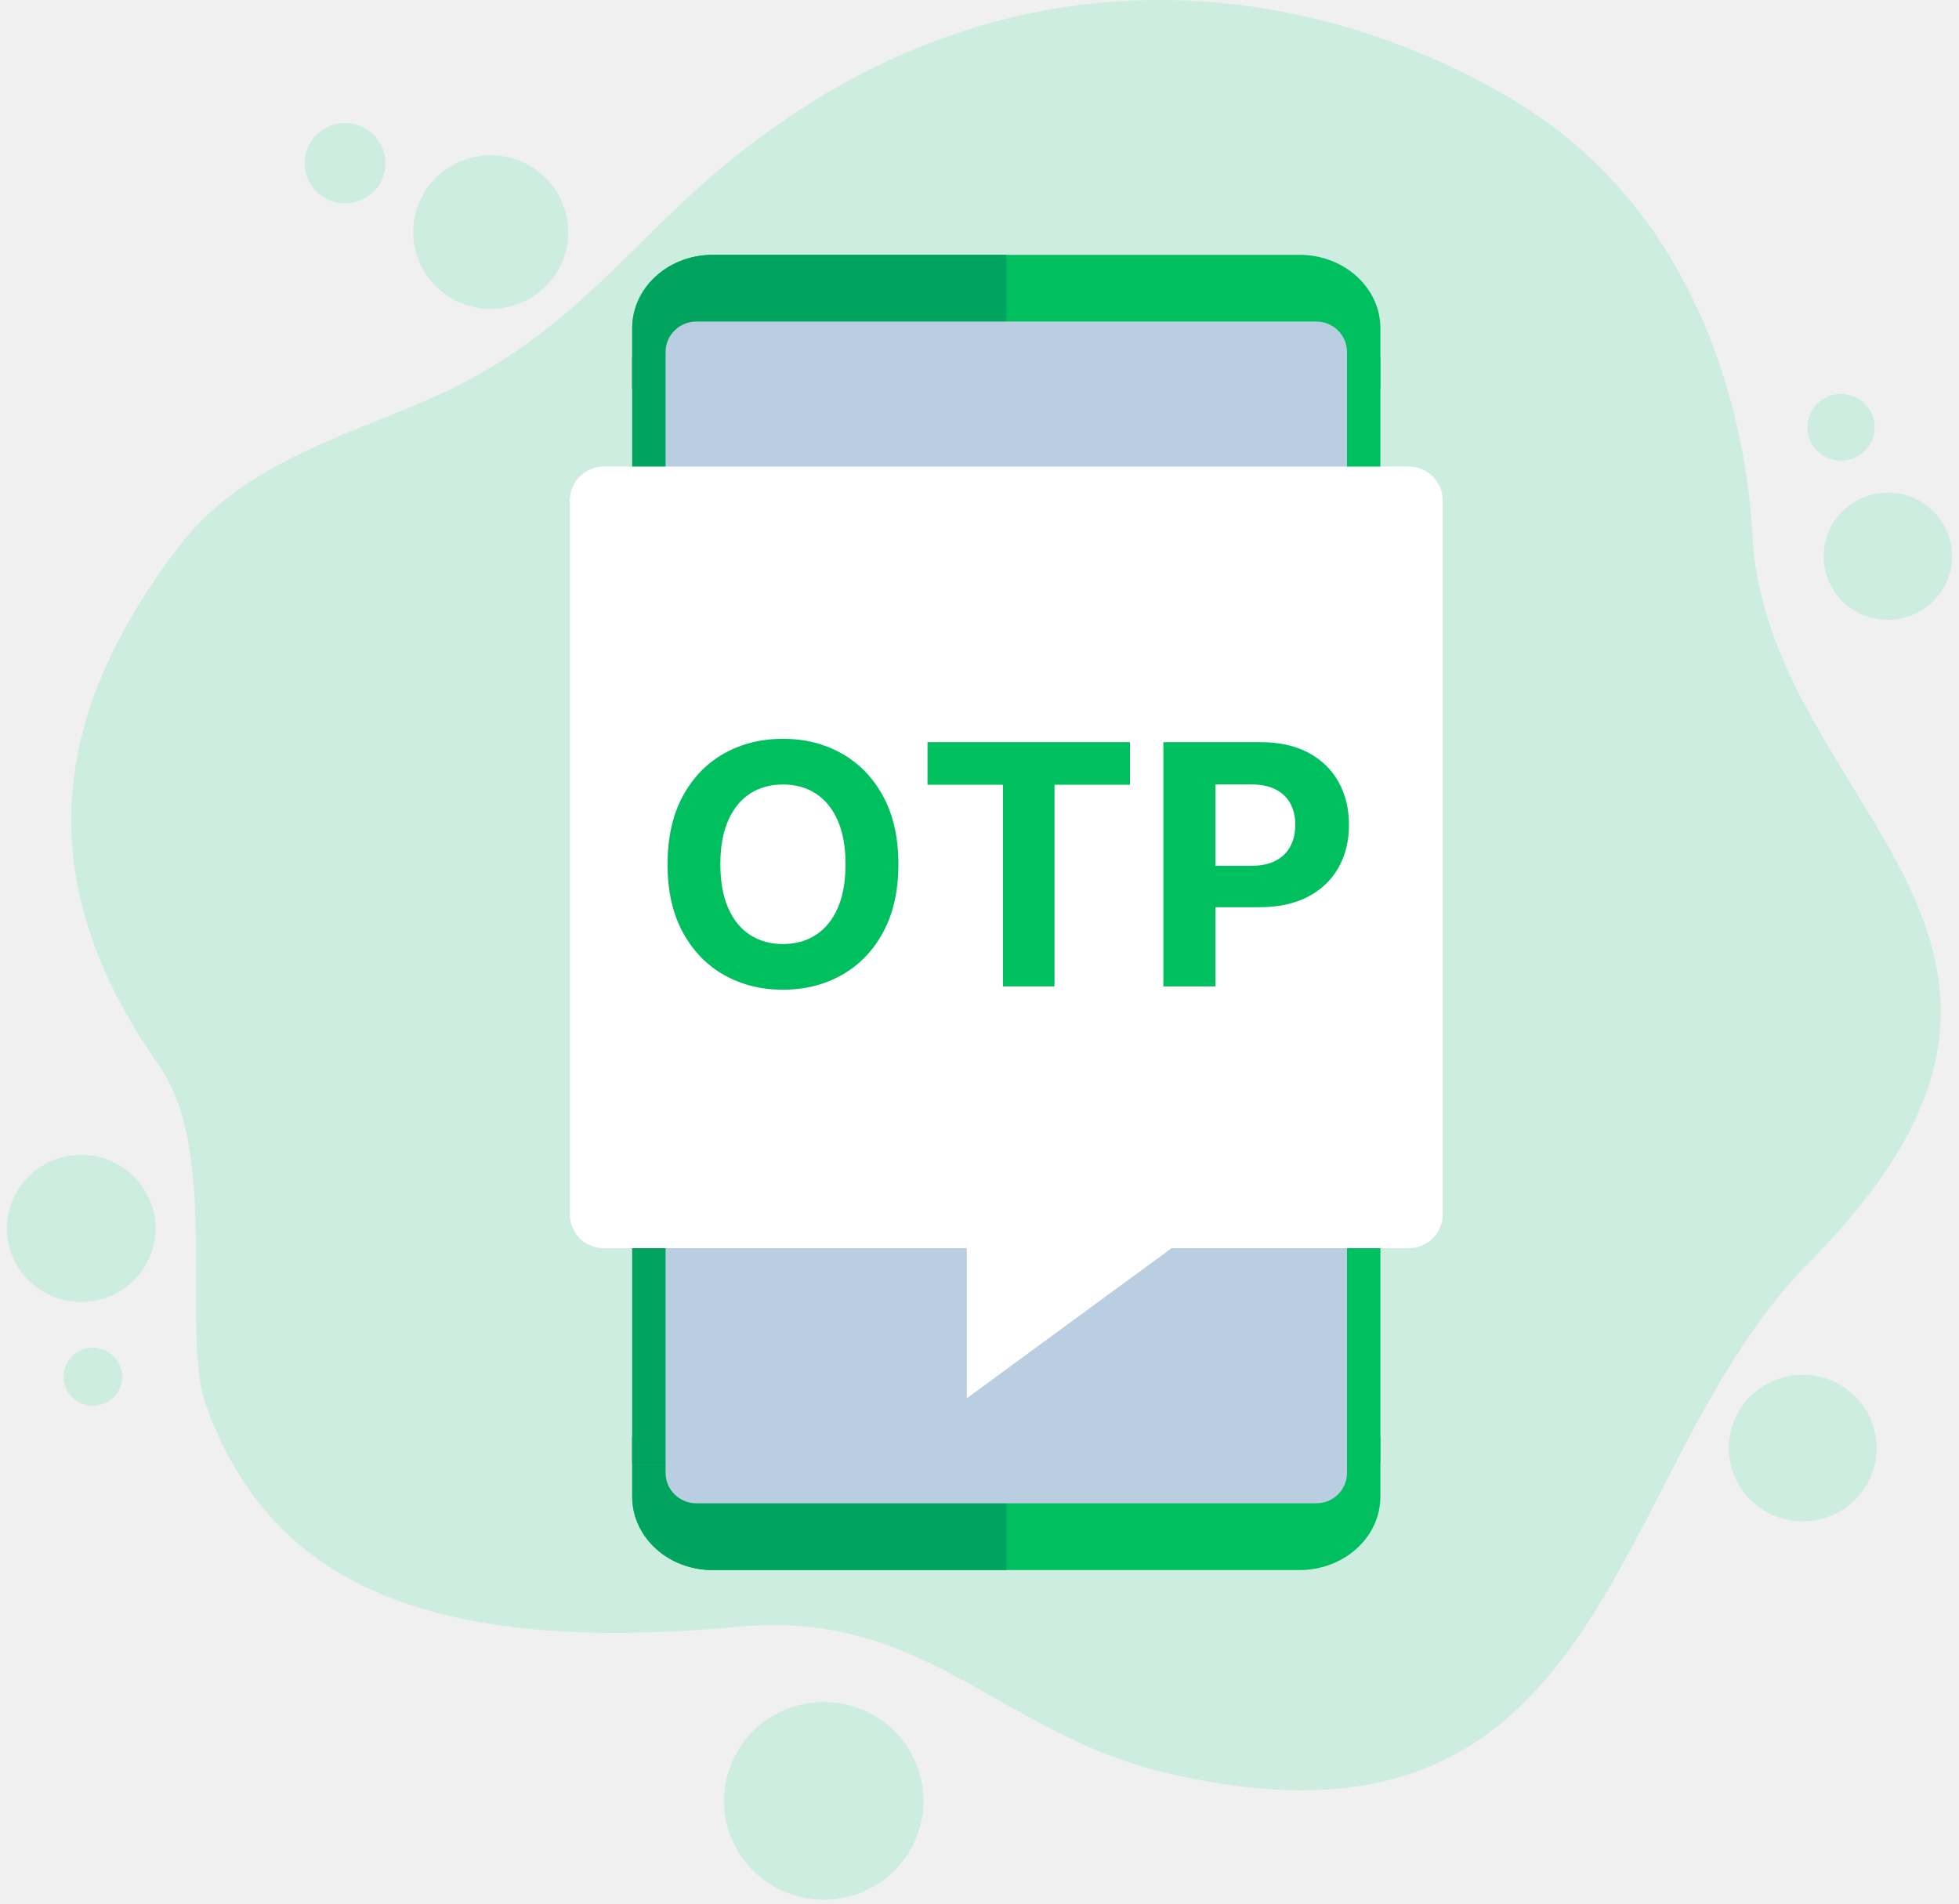
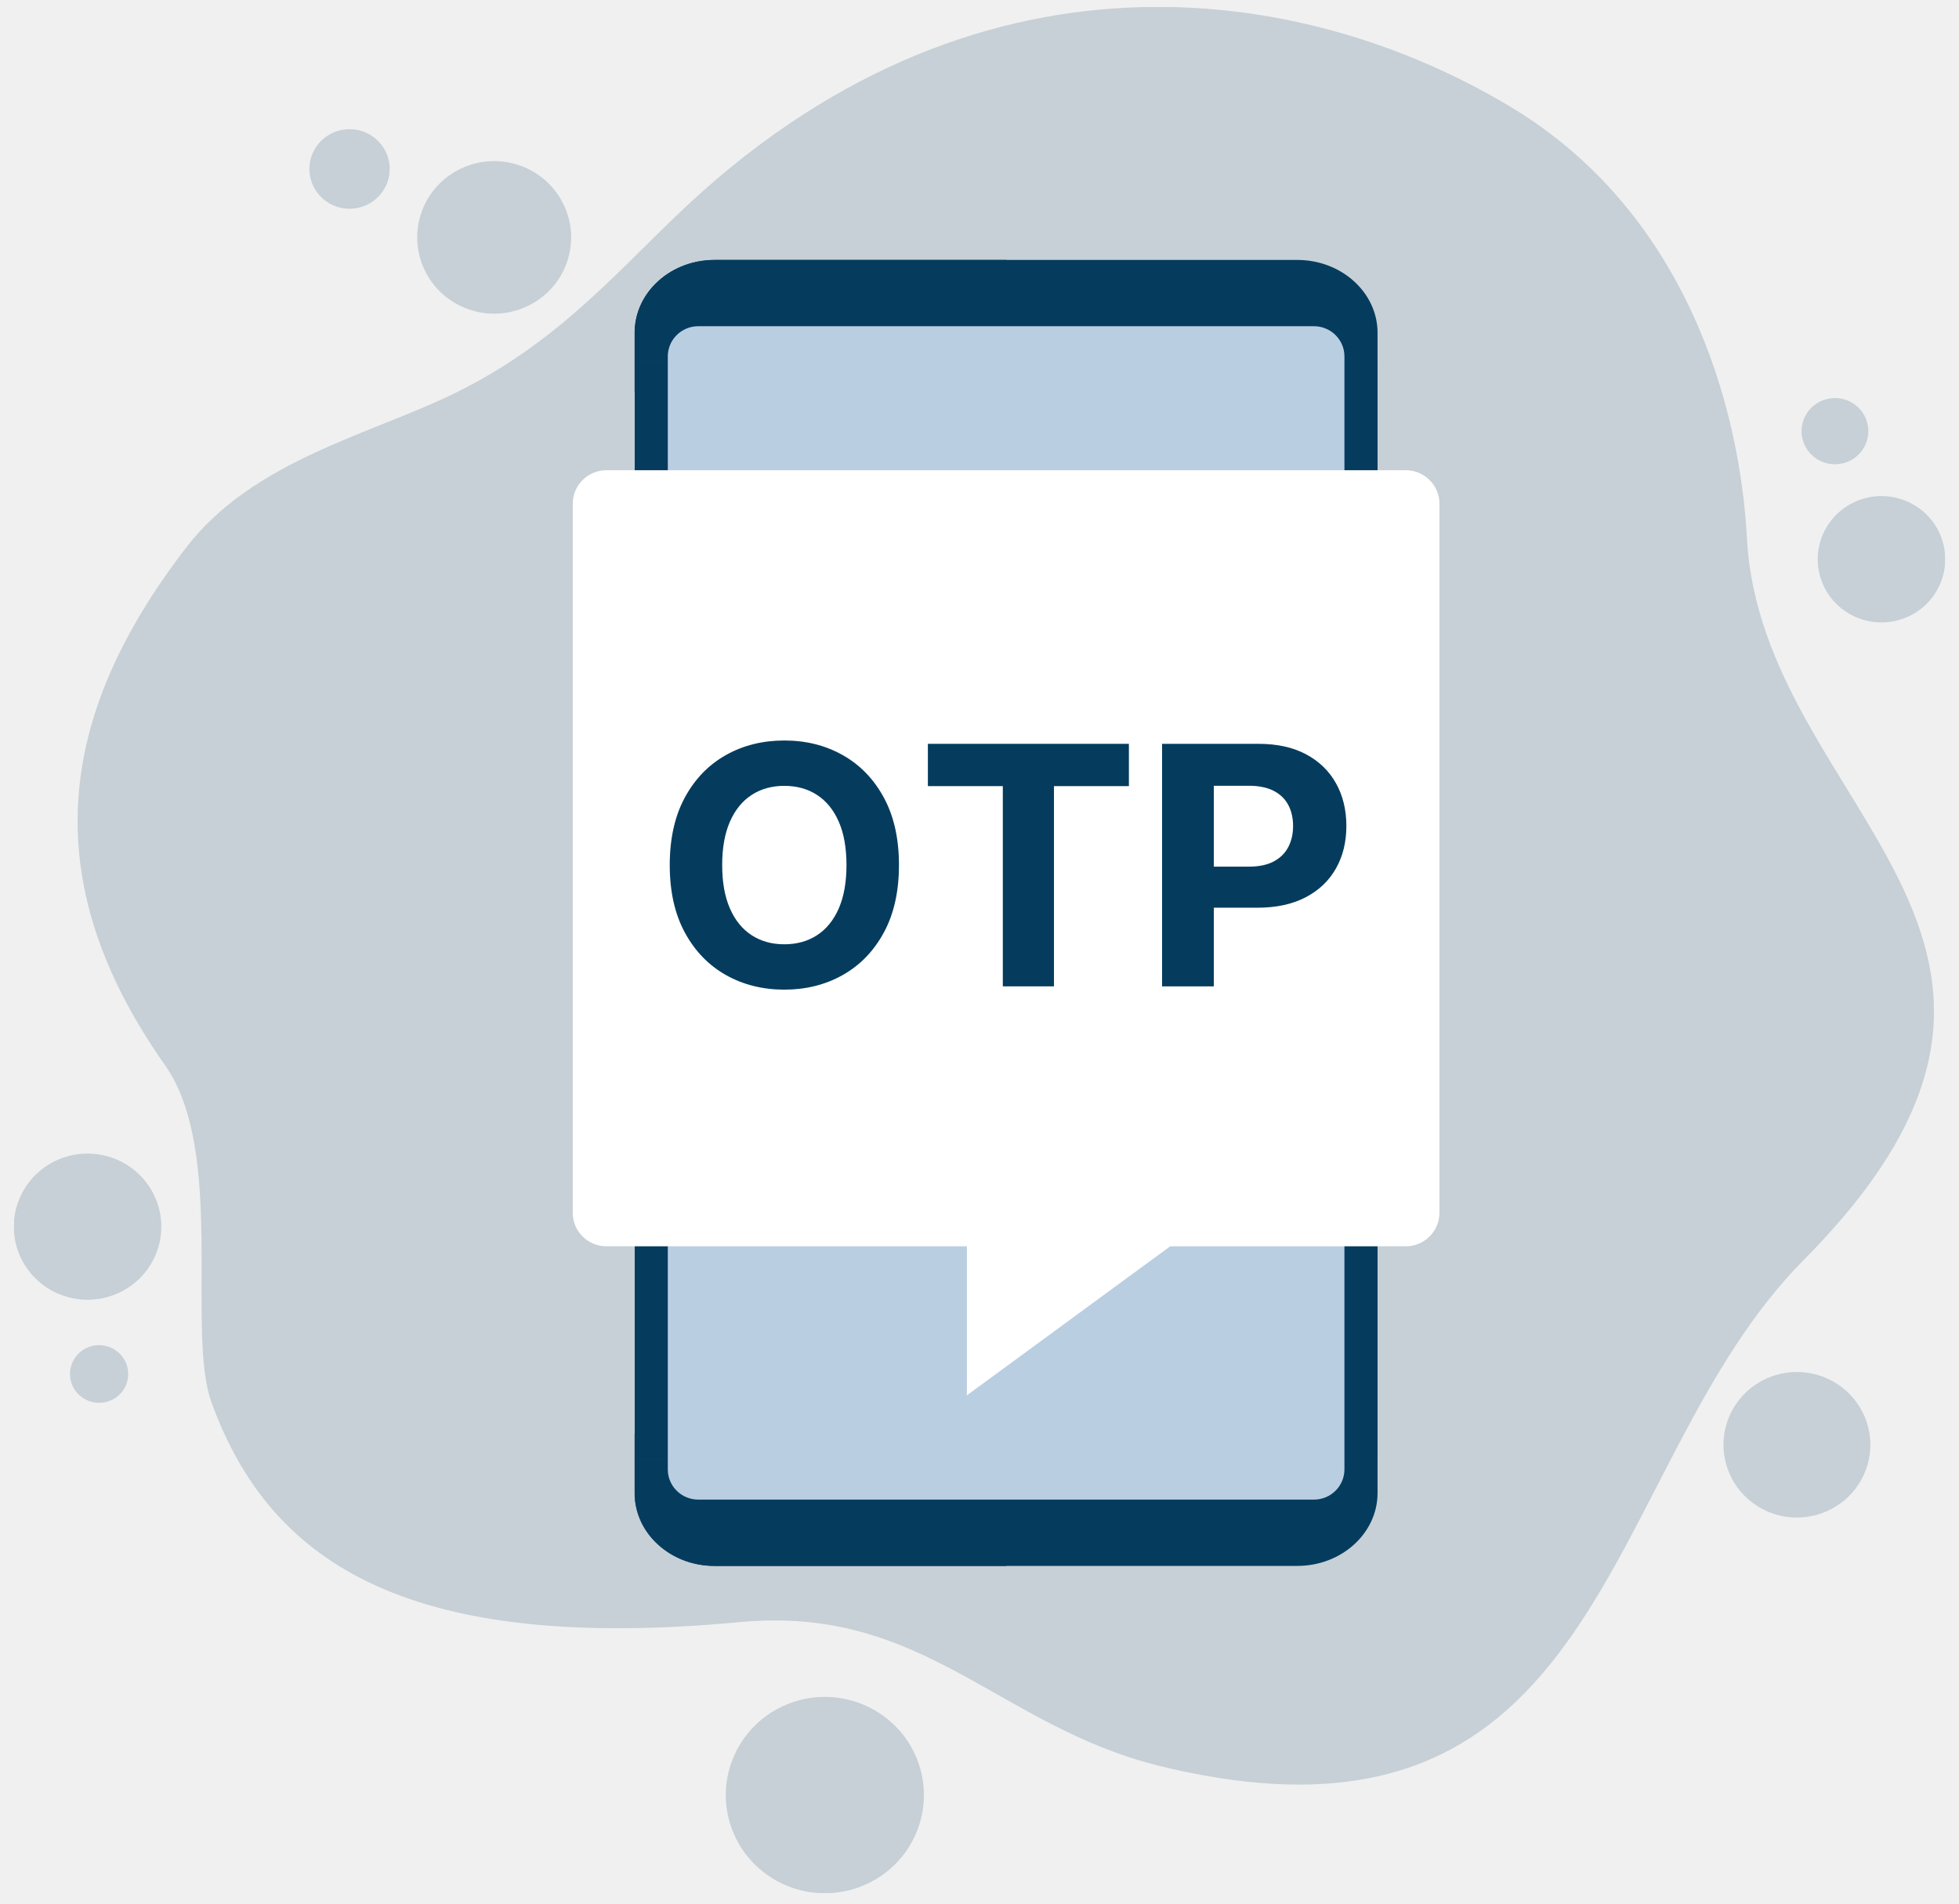
- <svg xmlns="http://www.w3.org/2000/svg" width="141" height="137" viewBox="0 0 141 137" fill="none">
-   <g clip-path="url(#clip0_14043_10935)">
-     <path d="M130.228 90.853C115.355 105.86 116.308 135.451 83.696 127.551C71.856 124.683 66.503 115.836 53.134 117.089C29.478 119.307 19.159 113.114 14.829 101.156C12.973 96.031 15.877 82.978 11.467 76.723C1.916 63.174 3.746 51.2 13.005 39.18C17.873 32.86 26.337 31.002 32.415 28.029C39.534 24.547 43.625 19.853 48.465 15.191C70.021 -5.576 94.047 -1.771 109.051 7.279C121.71 14.915 125.612 28.897 126.131 38.547C127.189 58.225 153.22 67.652 130.228 90.853ZM134.589 106.43C135.813 103.783 134.64 100.652 131.968 99.439C129.296 98.226 126.136 99.388 124.912 102.036C123.688 104.684 124.862 107.815 127.533 109.028C130.206 110.241 133.365 109.078 134.589 106.43ZM66.021 127.15C64.639 123.467 60.506 121.59 56.79 122.958C53.073 124.327 51.179 128.422 52.56 132.105C53.941 135.788 58.074 137.665 61.791 136.297C65.508 134.928 67.401 130.833 66.021 127.15ZM22.099 12.726C22.643 14.224 24.31 15.002 25.823 14.462C27.335 13.923 28.12 12.271 27.576 10.772C27.032 9.273 25.364 8.496 23.852 9.036C22.34 9.575 21.555 11.227 22.1 12.726H22.099ZM132.029 37.514C130.62 39.621 131.202 42.462 133.329 43.858C135.457 45.255 138.323 44.678 139.732 42.569C141.141 40.462 140.559 37.621 138.432 36.225C136.304 34.828 133.438 35.406 132.029 37.514ZM29.983 15.101C29.087 18.021 30.75 21.11 33.699 21.997C36.647 22.885 39.763 21.236 40.658 18.315C41.554 15.394 39.89 12.306 36.942 11.418C33.994 10.531 30.878 12.179 29.983 15.101ZM130.49 29.432C129.752 30.537 130.057 32.025 131.172 32.756C132.286 33.488 133.788 33.185 134.526 32.081C135.264 30.976 134.959 29.488 133.845 28.756C132.73 28.025 131.228 28.327 130.489 29.432L130.49 29.432ZM4.665 98.494C4.326 99.599 4.955 100.766 6.07 101.102C7.184 101.438 8.363 100.815 8.702 99.71C9.041 98.606 8.412 97.438 7.297 97.102C6.182 96.766 5.004 97.39 4.665 98.494ZM10.707 90.629C11.937 87.969 10.758 84.826 8.074 83.607C5.39 82.388 2.217 83.556 0.987 86.216C-0.243 88.876 0.936 92.02 3.621 93.239C6.305 94.457 9.477 93.289 10.707 90.629Z" fill="#CCEDDF" />
-     <path d="M99.353 23.623V27.952H45.5V23.623C45.5 22.987 45.626 22.375 45.852 21.811C45.886 21.729 45.921 21.648 45.956 21.571C46.212 21.015 46.568 20.512 47.002 20.078C48.058 19.015 49.586 18.344 51.293 18.344H93.538C96.748 18.344 99.353 20.715 99.353 23.623Z" fill="#00BF5F" />
-     <path d="M99.353 103.406V107.735C99.353 110.644 96.747 113.015 93.538 113.015H51.293C49.586 113.015 48.058 112.344 47.002 111.281C46.568 110.846 46.212 110.342 45.956 109.788C45.921 109.71 45.886 109.628 45.852 109.546C45.626 108.983 45.5 108.372 45.5 107.735V103.406H99.353Z" fill="#00BF5F" />
-     <path d="M72.437 18.344V27.953H45.508V23.624C45.508 22.987 45.63 22.376 45.855 21.812C45.89 21.73 45.925 21.649 45.959 21.572C46.215 21.02 46.572 20.513 47.006 20.079C48.061 19.015 49.59 18.344 51.297 18.344H72.437V18.344Z" fill="#01A45F" />
-     <path d="M45.508 103.406H72.437V113.016H51.297C49.59 113.016 48.061 112.344 47.006 111.281C46.572 110.847 46.215 110.339 45.959 109.788C45.925 109.711 45.89 109.629 45.855 109.547C45.63 108.983 45.508 108.373 45.508 107.736V103.407V103.406Z" fill="#01A45F" />
-     <path d="M99.354 25.719H96.75V105.293H99.354V25.719Z" fill="#00BF5F" />
-     <path d="M48.111 25.719H45.508V105.293H48.111V25.719Z" fill="#323548" />
-     <path d="M48.111 25.719H45.508V105.293H48.111V25.719Z" fill="#01A45F" />
-     <path d="M94.744 23.148H50.114C48.895 23.148 47.906 24.128 47.906 25.336V106.021C47.906 107.229 48.895 108.208 50.114 108.208H94.744C95.963 108.208 96.952 107.229 96.952 106.021V25.336C96.952 24.128 95.963 23.148 94.744 23.148Z" fill="#BACEE2" />
-     <path d="M101.392 33.586H43.463C42.111 33.586 41.016 34.672 41.016 36.011V87.422C41.016 88.762 42.111 89.847 43.463 89.847H101.392C102.743 89.847 103.839 88.762 103.839 87.422V36.011C103.839 34.672 102.743 33.586 101.392 33.586Z" fill="white" />
-     <path d="M69.586 100.649V87.062H88.122L69.586 100.649Z" fill="white" />
-     <path d="M64.662 62.21C64.662 64.127 64.296 65.758 63.565 67.103C62.835 68.449 61.841 69.474 60.586 70.181C59.329 70.888 57.919 71.241 56.354 71.241C54.789 71.241 53.362 70.886 52.109 70.177C50.856 69.467 49.866 68.44 49.138 67.095C48.411 65.751 48.047 64.122 48.047 62.21C48.047 60.299 48.411 58.662 49.138 57.317C49.866 55.973 50.856 54.947 52.109 54.24C53.362 53.533 54.777 53.18 56.354 53.18C57.931 53.18 59.329 53.533 60.586 54.24C61.842 54.947 62.835 55.972 63.565 57.317C64.296 58.662 64.662 60.293 64.662 62.21ZM60.858 62.21C60.858 60.969 60.672 59.922 60.3 59.069C59.927 58.216 59.403 57.57 58.727 57.129C58.052 56.688 57.26 56.468 56.353 56.468C55.446 56.468 54.656 56.688 53.979 57.129C53.304 57.57 52.78 58.217 52.407 59.069C52.035 59.922 51.848 60.969 51.848 62.21C51.848 63.452 52.035 64.499 52.407 65.352C52.779 66.205 53.304 66.852 53.979 67.292C54.655 67.733 55.446 67.953 56.353 67.953C57.26 67.953 58.051 67.733 58.727 67.292C59.403 66.851 59.927 66.205 60.3 65.352C60.672 64.499 60.858 63.452 60.858 62.21Z" fill="#00BF5F" />
-     <path d="M66.758 56.487V53.422H81.329V56.487H75.898V71.002H72.19V56.487H66.758Z" fill="#00BF5F" />
-     <path d="M83.734 71.002V53.422H90.734C92.079 53.422 93.226 53.675 94.173 54.181C95.12 54.688 95.843 55.389 96.343 56.285C96.843 57.181 97.093 58.212 97.093 59.379C97.093 60.547 96.838 61.577 96.33 62.469C95.822 63.362 95.087 64.057 94.126 64.555C93.164 65.053 92.001 65.302 90.639 65.302H86.178V62.324H90.033C90.755 62.324 91.352 62.199 91.822 61.95C92.293 61.701 92.645 61.355 92.879 60.911C93.113 60.468 93.23 59.957 93.23 59.379C93.23 58.802 93.113 58.285 92.879 57.847C92.645 57.409 92.291 57.069 91.818 56.826C91.344 56.583 90.744 56.461 90.016 56.461H87.486V71.003H83.735L83.734 71.002Z" fill="#00BF5F" />
+ <svg xmlns="http://www.w3.org/2000/svg" width="142" height="138" viewBox="0 0 142 138" fill="none">
+   <g clip-path="url(#clip0_6_2912)">
+     <mask id="mask0_6_2912" style="mask-type:luminance" maskUnits="userSpaceOnUse" x="1" y="0" width="140" height="138">
+       <path d="M141 0.5H1V137.244H141V0.5Z" fill="white" />
+     </mask>
+     <g mask="url(#mask0_6_2912)">
+       <path d="M130.728 91.353C115.855 106.36 116.808 135.951 84.196 128.051C72.356 125.183 67.003 116.336 53.634 117.589C29.978 119.807 19.659 113.614 15.329 101.656C13.473 96.531 16.377 83.478 11.967 77.223C2.416 63.674 4.246 51.7 13.505 39.68C18.373 33.36 26.837 31.502 32.915 28.529C40.034 25.047 44.125 20.353 48.965 15.691C70.521 -5.076 94.547 -1.271 109.551 7.779C122.21 15.415 126.112 29.397 126.631 39.047C127.689 58.725 153.72 68.152 130.728 91.353ZM135.089 106.93C136.313 104.283 135.14 101.152 132.468 99.939C129.796 98.726 126.636 99.888 125.412 102.536C124.188 105.184 125.362 108.315 128.033 109.528C130.706 110.741 133.865 109.578 135.089 106.93ZM66.521 127.65C65.139 123.967 61.006 122.09 57.29 123.458C53.573 124.827 51.679 128.922 53.06 132.605C54.441 136.288 58.574 138.165 62.291 136.797C66.008 135.428 67.901 131.333 66.521 127.65ZM22.599 13.226C23.143 14.724 24.81 15.502 26.323 14.962C27.835 14.423 28.62 12.771 28.076 11.272C27.532 9.773 25.864 8.996 24.352 9.536C22.84 10.075 22.054 11.727 22.599 13.226ZM132.529 38.014C131.12 40.121 131.702 42.962 133.829 44.358C135.957 45.755 138.823 45.178 140.232 43.069C141.641 40.962 141.059 38.121 138.932 36.725C136.804 35.328 133.938 35.906 132.529 38.014ZM30.483 15.601C29.587 18.521 31.25 21.61 34.199 22.497C37.147 23.385 40.263 21.736 41.158 18.815C42.054 15.894 40.39 12.806 37.442 11.918C34.494 11.031 31.378 12.679 30.483 15.601ZM130.99 29.932C130.252 31.037 130.557 32.525 131.672 33.256C132.786 33.988 134.288 33.685 135.026 32.581C135.764 31.476 135.459 29.988 134.345 29.256C133.23 28.525 131.728 28.827 130.989 29.932L130.99 29.932ZM5.165 98.994C4.826 100.099 5.455 101.266 6.57 101.602C7.684 101.938 8.863 101.315 9.202 100.21C9.541 99.106 8.912 97.938 7.797 97.602C6.682 97.266 5.504 97.89 5.165 98.994ZM11.207 91.129C12.437 88.469 11.258 85.326 8.574 84.107C5.89 82.888 2.717 84.056 1.487 86.716C0.257 89.376 1.436 92.52 4.121 93.739C6.805 94.957 9.977 93.789 11.207 91.129Z" fill="#1E506E" fill-opacity="0.2" />
+       <path d="M99.853 24.123V28.452H46V24.123C46 23.487 46.126 22.875 46.352 22.311C46.386 22.229 46.421 22.148 46.456 22.071C46.712 21.515 47.068 21.012 47.502 20.578C48.558 19.515 50.086 18.844 51.793 18.844H94.038C97.248 18.844 99.853 21.215 99.853 24.123Z" fill="#053C5E" />
+       <path d="M99.853 103.906V108.235C99.853 111.144 97.247 113.515 94.038 113.515H51.793C50.086 113.515 48.558 112.844 47.502 111.781C47.068 111.346 46.712 110.842 46.456 110.288C46.421 110.21 46.386 110.128 46.352 110.046C46.126 109.483 46 108.872 46 108.235V103.906H99.853Z" fill="#053C5E" />
+       <path d="M72.937 18.844V28.453H46.008V24.124C46.008 23.487 46.13 22.876 46.355 22.312C46.39 22.23 46.425 22.149 46.459 22.072C46.715 21.52 47.072 21.013 47.506 20.579C48.561 19.515 50.09 18.844 51.797 18.844L72.937 18.844Z" fill="#053C5E" />
+       <path d="M46.008 103.906H72.937V113.516H51.797C50.09 113.516 48.561 112.844 47.506 111.781C47.072 111.347 46.715 110.839 46.459 110.288C46.425 110.211 46.39 110.129 46.355 110.047C46.13 109.483 46.008 108.873 46.008 108.236V103.906Z" fill="#053C5E" />
+       <path d="M99.854 26.219H97.25V105.793H99.854V26.219Z" fill="#053C5E" />
+       <path d="M48.611 26.219H46.008V105.793H48.611V26.219Z" fill="#323548" />
+       <path d="M48.611 26.219H46.008V105.793H48.611V26.219Z" fill="#053C5E" />
+       <path d="M95.244 23.648H50.614C49.395 23.648 48.406 24.628 48.406 25.836V106.521C48.406 107.729 49.395 108.708 50.614 108.708H95.244C96.463 108.708 97.452 107.729 97.452 106.521V25.836C97.452 24.628 96.463 23.648 95.244 23.648Z" fill="#BACEE2" />
+       <path d="M101.892 34.086H43.963C42.611 34.086 41.516 35.172 41.516 36.511V87.922C41.516 89.262 42.611 90.347 43.963 90.347H101.892C103.243 90.347 104.339 89.262 104.339 87.922V36.511C104.339 35.172 103.243 34.086 101.892 34.086Z" fill="white" />
+       <path d="M70.086 101.149V87.562H88.622L70.086 101.149Z" fill="white" />
+       <path d="M65.162 62.71C65.162 64.627 64.796 66.258 64.065 67.603C63.335 68.949 62.341 69.974 61.086 70.681C59.829 71.388 58.419 71.741 56.854 71.741C55.289 71.741 53.862 71.386 52.609 70.677C51.356 69.967 50.366 68.94 49.638 67.595C48.911 66.251 48.547 64.622 48.547 62.71C48.547 60.799 48.911 59.162 49.638 57.817C50.366 56.473 51.356 55.447 52.609 54.74C53.862 54.033 55.277 53.68 56.854 53.68C58.431 53.68 59.829 54.033 61.086 54.74C62.342 55.447 63.335 56.472 64.065 57.817C64.796 59.162 65.162 60.793 65.162 62.71ZM61.358 62.71C61.358 61.469 61.172 60.422 60.8 59.569C60.427 58.716 59.903 58.07 59.227 57.629C58.552 57.188 57.76 56.968 56.853 56.968C55.946 56.968 55.156 57.188 54.479 57.629C53.804 58.07 53.28 58.717 52.907 59.569C52.535 60.422 52.348 61.469 52.348 62.71C52.348 63.952 52.535 64.999 52.907 65.852C53.279 66.705 53.804 67.352 54.479 67.792C55.155 68.233 55.946 68.453 56.853 68.453C57.76 68.453 58.551 68.233 59.227 67.792C59.903 67.351 60.427 66.705 60.8 65.852C61.172 64.999 61.358 63.952 61.358 62.71Z" fill="#053C5E" />
+       <path d="M67.258 56.987V53.922H81.829V56.987H76.398V71.502H72.69V56.987H67.258Z" fill="#053C5E" />
+       <path d="M84.234 71.502V53.922H91.234C92.579 53.922 93.726 54.175 94.673 54.681C95.62 55.188 96.343 55.889 96.843 56.785C97.343 57.681 97.593 58.712 97.593 59.879C97.593 61.047 97.338 62.077 96.83 62.969C96.322 63.862 95.587 64.557 94.626 65.055C93.664 65.553 92.501 65.802 91.139 65.802H86.678V62.824H90.533C91.255 62.824 91.852 62.699 92.322 62.45C92.793 62.201 93.145 61.855 93.379 61.411C93.613 60.968 93.73 60.457 93.73 59.879C93.73 59.302 93.613 58.785 93.379 58.347C93.145 57.909 92.791 57.569 92.318 57.326C91.844 57.083 91.244 56.961 90.516 56.961H87.986V71.503L84.234 71.502Z" fill="#053C5E" />
+     </g>
  </g>
  <defs>
-     <clipPath id="clip0_14043_10935">
-       <rect width="140" height="136.744" fill="white" transform="translate(0.5)" />
+     <clipPath id="clip0_6_2912">
+       <rect width="141" height="137" fill="white" transform="translate(0.5 0.5)" />
    </clipPath>
  </defs>
</svg>
